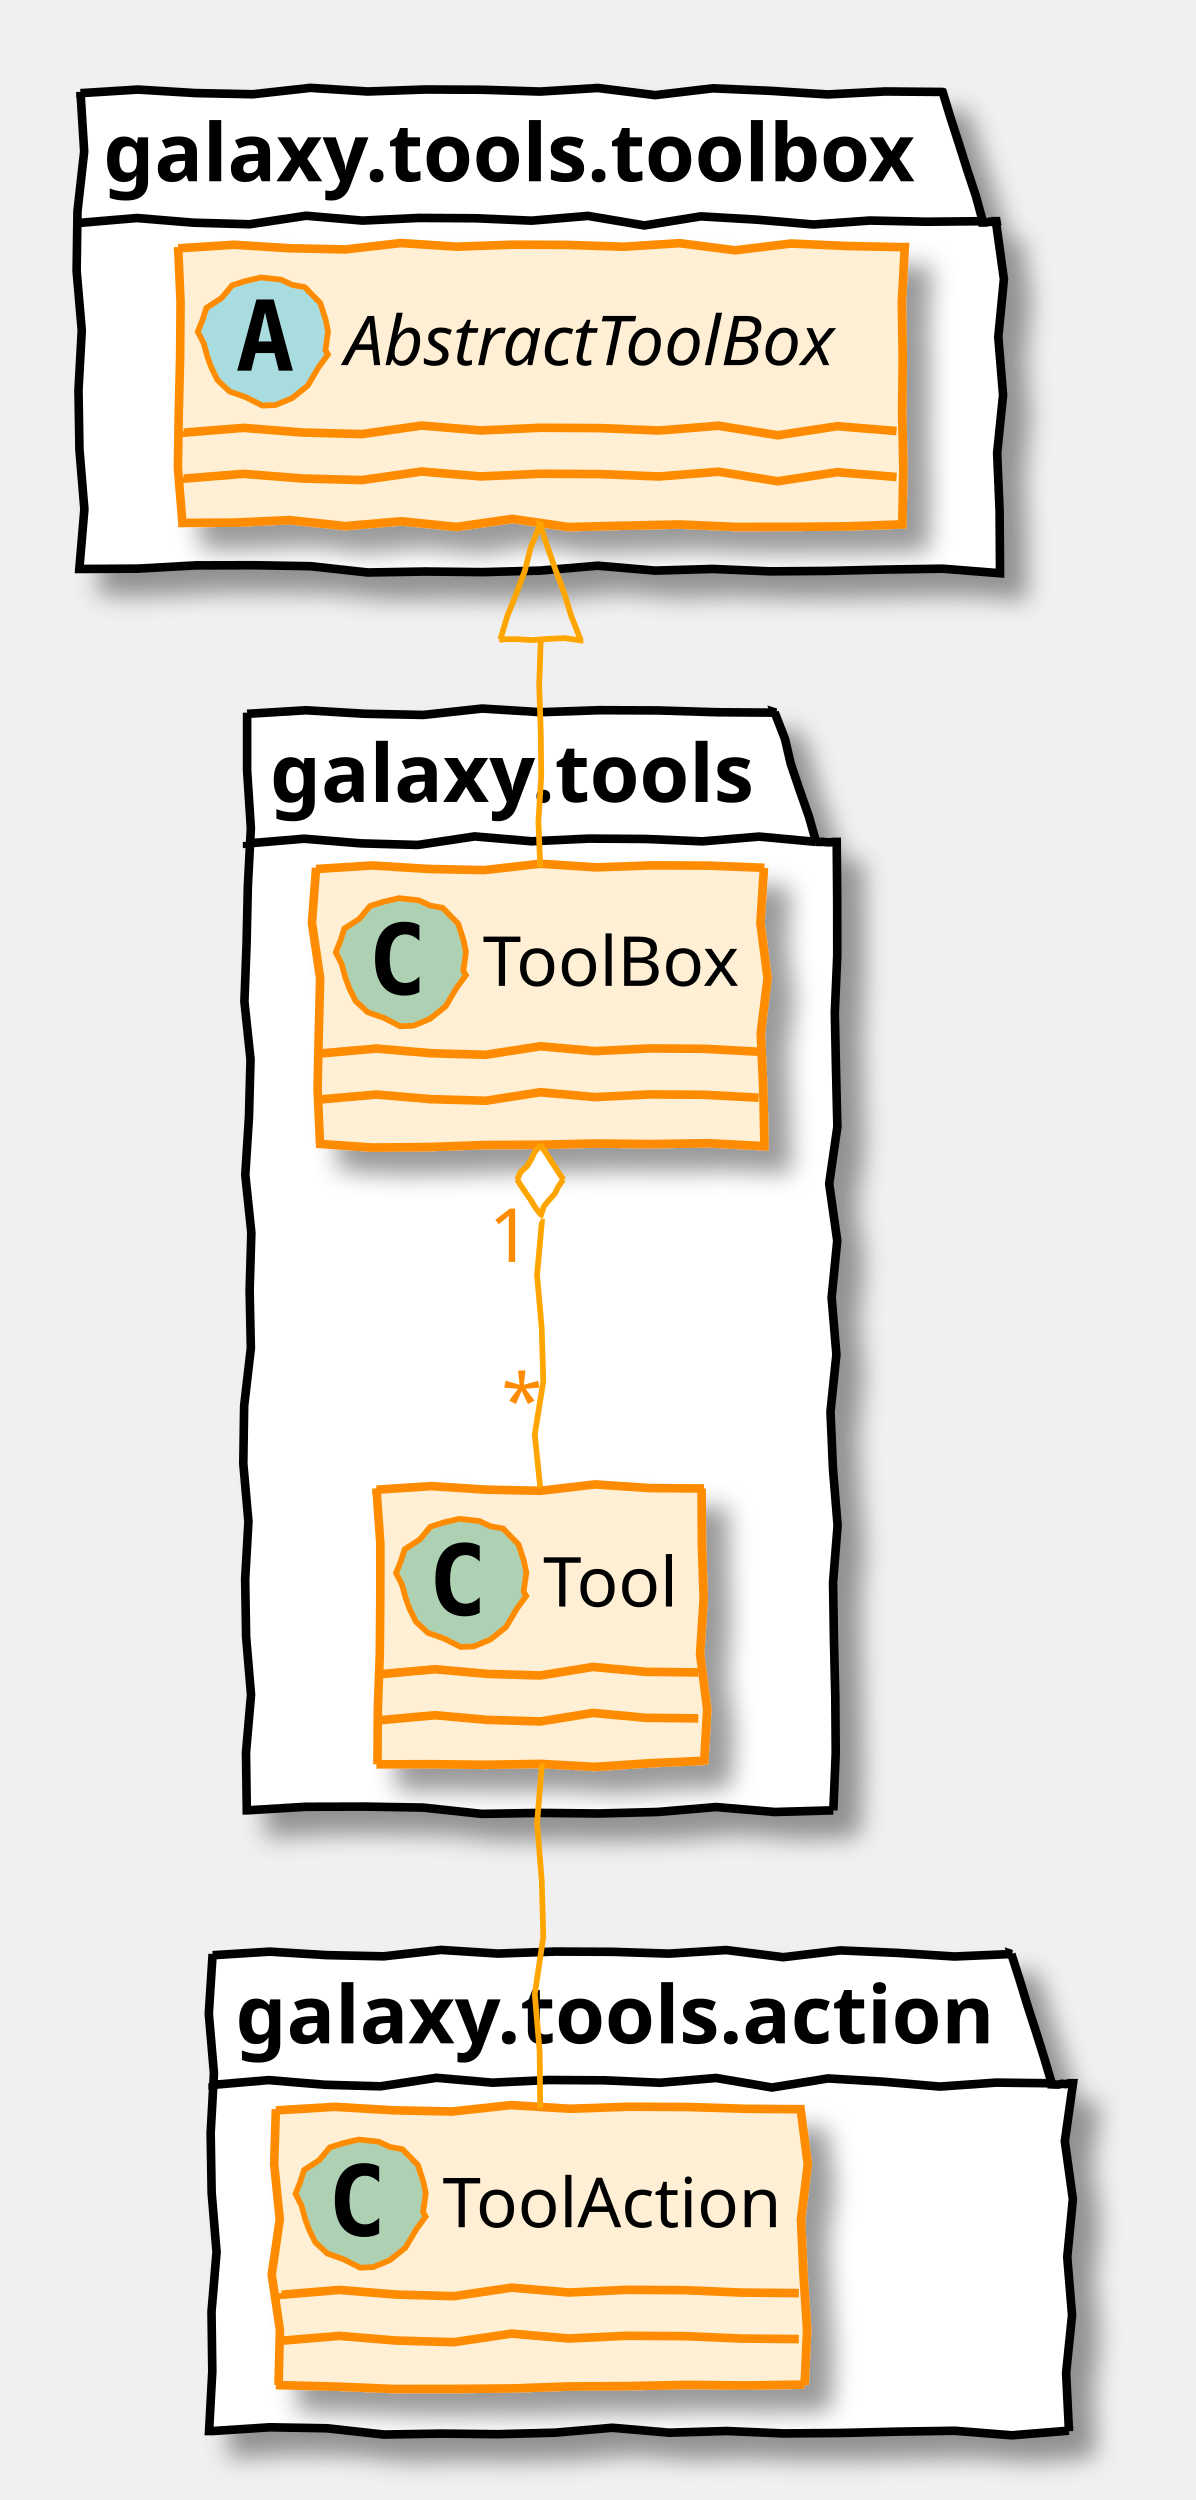
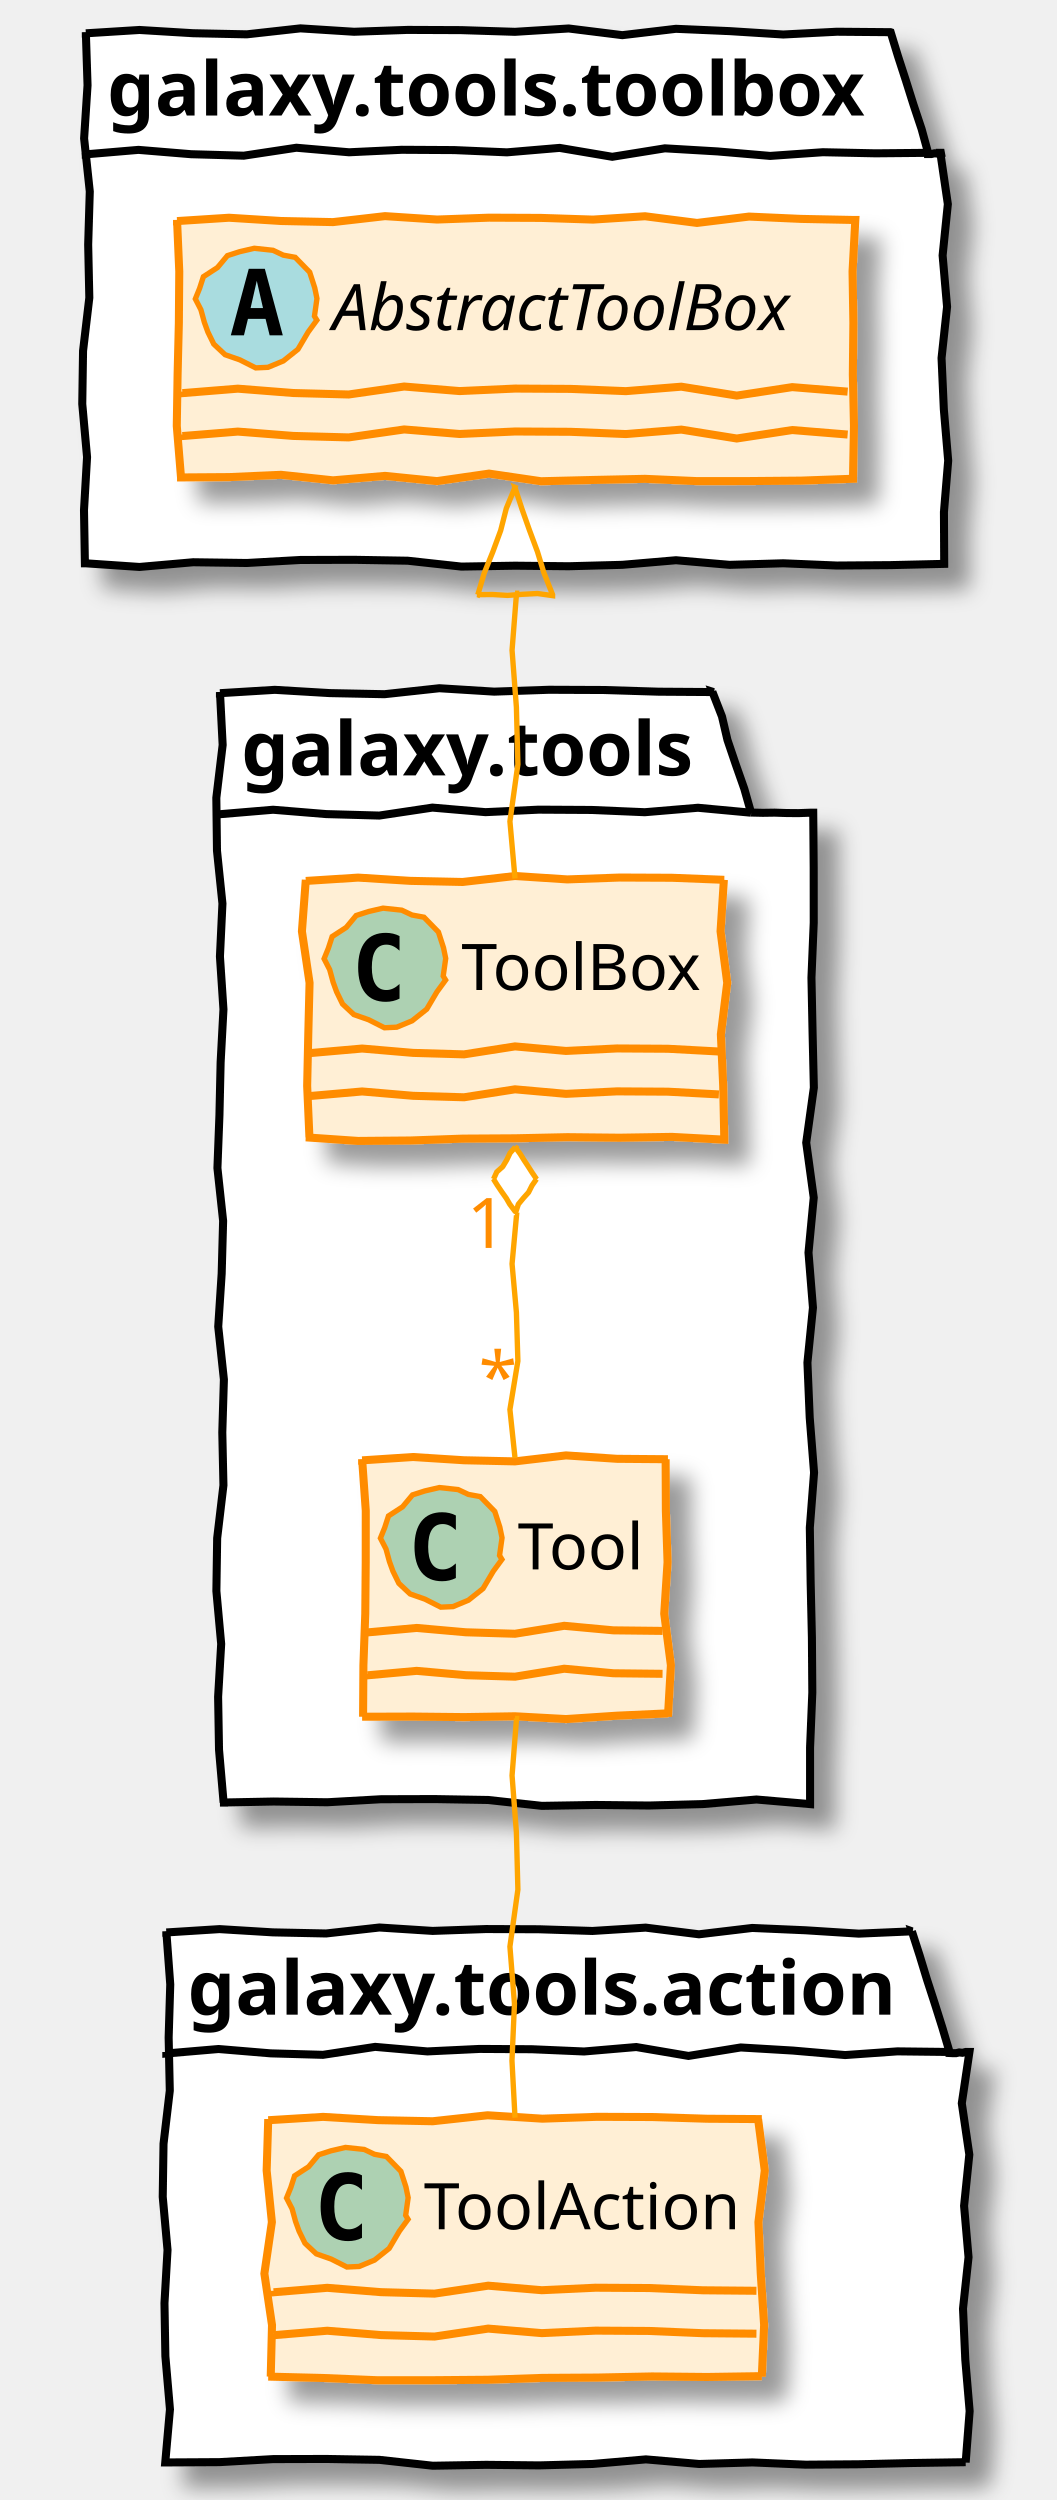
- <svg xmlns="http://www.w3.org/2000/svg" contentScriptType="application/ecmascript" contentStyleType="text/css" height="435px" preserveAspectRatio="none" style="width:208px;height:435px;" version="1.1" viewBox="0 0 208 435" width="208px" zoomAndPan="magnify">
+ <svg xmlns="http://www.w3.org/2000/svg" contentScriptType="application/ecmascript" contentStyleType="text/css" height="466px" preserveAspectRatio="none" style="width:197px;height:466px;background:#FFFFFF;" version="1.1" viewBox="0 0 197 466" width="197px" zoomAndPan="magnify">
  <defs>
    <filter height="300%" id="f9c8zbi16055o" width="300%" x="-1" y="-1">
      <feGaussianBlur result="blurOut" stdDeviation="2.0" />
      <feColorMatrix in="blurOut" result="blurOut2" type="matrix" values="0 0 0 0 0 0 0 0 0 0 0 0 0 0 0 0 0 0 .4 0" />
      <feOffset dx="4.0" dy="4.0" in="blurOut2" result="blurOut3" />
      <feBlend in="SourceGraphic" in2="blurOut3" mode="normal" />
    </filter>
  </defs>
  <g>
-     <polygon fill="#FFFFFF" filter="url(#f9c8zbi16055o)" points="14,16,14,16.21,24,15.586,34,16.193,44,16.4,54,15.287,64,15.922,74,15.573,84,15.617,94,15.932,104,15.309,114,16.554,124,15.37,134,15.802,144,16.432,154,15.914,164,16,164.022,16.007,165.39,20.494,166.857,25.013,168.276,29.517,169.786,34.049,171,38.488,171,38.712,171.6,38.715,172.2,38.573,172.8,38.643,173.4,38.722,174,38.488,173.279,38.488,174.679,48.574,173.703,58.659,174.534,68.744,173.505,78.829,173.931,88.915,174,99,174,99.742,164,98.951,154,99.105,144,99.339,134,99.416,124,98.996,114,99.287,104,98.428,94,99.284,84,99.548,74,99.445,64,99.613,54,98.517,44,98.348,34,98.379,24,98.941,14,99,13.803,99,14.681,88.625,13.825,78.25,13.657,67.875,14.228,57.5,13.333,47.125,13.481,36.75,14.649,26.375,14,16" style="stroke: #000000; stroke-width: 1.5;" />
-     <path d="M14,38.488 L14,38.769 L23.812,37.936 L33.625,38.746 L43.438,39.021 L53.25,37.537 L63.062,38.385 L72.875,37.92 L82.688,37.977 L92.5,38.397 L102.312,37.566 L112.125,39.227 L121.938,37.648 L131.75,38.225 L141.562,39.064 L151.375,38.374 L161.188,38.579 L171,38.488 " fill="#FFFFFF" style="stroke: #000000; stroke-width: 1.5;" />
-     <text fill="#000000" font-family="sans-serif" font-size="14" font-weight="bold" lengthAdjust="spacingAndGlyphs" textLength="144" x="18" y="31.535">galaxy.tools.toolbox</text>
-     <polygon fill="#FFFFFF" filter="url(#f9c8zbi16055o)" points="43,124,43,124.21,53.222,123.586,63.444,124.193,73.667,124.4,83.889,123.287,94.111,123.922,104.333,123.573,114.556,123.617,124.778,123.932,135,124,134.78,123.931,136.576,128.553,137.599,132.933,139.137,137.473,140.738,142.033,142,146.488,142,146.46,142.6,146.511,143.2,146.478,143.8,146.548,144.4,146.568,145,146.488,145.586,146.488,145.671,156.401,145.679,166.313,145.255,176.226,145.464,186.138,145.702,196.051,144.279,205.963,145.679,215.875,144.703,225.788,145.534,235.7,144.505,245.613,144.931,255.525,145.742,265.438,144.951,275.35,145.105,285.263,145.339,295.175,145.416,305.087,145,315,145,314.996,134.8,315.287,124.6,314.428,114.4,315.284,104.2,315.548,94,315.445,83.8,315.613,73.6,314.517,63.4,314.348,53.2,314.379,43,315,42.941,315,42.803,304.947,43.681,294.895,42.825,284.842,42.657,274.789,43.228,264.737,42.333,254.684,42.481,244.632,43.649,234.579,43.436,224.526,43.734,214.474,42.678,204.421,43.319,194.368,43.59,184.316,42.528,174.263,42.904,164.21,43.126,154.158,43.652,144.105,42.996,134.053,43,124" style="stroke: #000000; stroke-width: 1.5;" />
-     <path d="M43,146.488 L43,146.768 L52.9,145.936 L62.8,146.746 L72.7,147.021 L82.6,145.537 L92.5,146.385 L102.4,145.92 L112.3,145.977 L122.2,146.397 L132.1,145.566 L142,146.488 " fill="#FFFFFF" style="stroke: #000000; stroke-width: 1.5;" />
-     <text fill="#000000" font-family="sans-serif" font-size="14" font-weight="bold" lengthAdjust="spacingAndGlyphs" textLength="86" x="47" y="139.535">galaxy.tools</text>
-     <polygon fill="#FFFFFF" filter="url(#f9c8zbi16055o)" points="37,340,37,340.21,46.929,339.586,56.857,340.193,66.786,340.4,76.714,339.287,86.643,339.922,96.571,339.574,106.5,339.616,116.429,339.932,126.357,339.309,136.286,340.554,146.214,339.37,156.143,339.802,166.071,340.432,176,340,175.973,339.991,177.422,344.504,178.79,348.992,180.257,353.511,181.676,358.014,183,362.488,183,362.683,183.6,362.712,184.2,362.715,184.8,362.573,185.4,362.643,186,362.488,186.702,362.488,185.279,372.574,186.679,382.659,185.703,392.744,186.534,402.829,185.505,412.915,186,423,186,422.932,176.067,423.742,166.133,422.951,156.2,423.105,146.267,423.339,136.333,423.416,126.4,422.996,116.467,423.287,106.533,422.428,96.6,423.284,86.667,423.548,76.733,423.445,66.8,423.613,56.867,422.517,46.933,422.348,37,423,36.379,423,36.941,412.625,36.803,402.25,37.681,391.875,36.825,381.5,36.657,371.125,37.228,360.75,36.333,350.375,37,340" style="stroke: #000000; stroke-width: 1.5;" />
-     <path d="M37,362.488 L37,362.769 L46.733,361.936 L56.467,362.746 L66.2,363.021 L75.933,361.537 L85.667,362.385 L95.4,361.92 L105.133,361.977 L114.867,362.397 L124.6,361.567 L134.333,363.226 L144.067,361.648 L153.8,362.225 L163.533,363.064 L173.267,362.374 L183,362.488 " fill="#FFFFFF" style="stroke: #000000; stroke-width: 1.5;" />
-     <text fill="#000000" font-family="sans-serif" font-size="14" font-weight="bold" lengthAdjust="spacingAndGlyphs" textLength="133" x="41" y="355.535">galaxy.tools.action</text>
-     <polygon fill="#FFEFD5" filter="url(#f9c8zbi16055o)" points="31,43,31,43.21,40.692,42.586,50.385,43.193,60.077,43.4,69.769,42.287,79.462,42.922,89.154,42.574,98.846,42.617,108.538,42.932,118.231,42.309,127.923,43.554,137.615,42.37,147.308,42.802,157,43,157.432,43,156.914,52.6,157.068,62.2,156.968,71.8,157.179,81.4,157,91,157,91.239,147.308,91.586,137.615,91.671,127.923,91.679,118.231,91.255,108.538,91.464,98.846,91.702,89.154,90.279,79.462,91.678,69.769,90.704,60.077,91.534,50.385,90.505,40.692,90.931,31,91,31.742,91,30.951,81.4,31.105,71.8,31.339,62.2,31.416,52.6,31,43" style="stroke: #FF8C00; stroke-width: 1.5;" />
-     <polygon fill="#A9DCDF" points="57.061,61.676,55.448,63.879,53.541,67.106,50.814,69.28,47.947,70.47,45.662,70.573,42.725,69.085,39.953,68.114,37.849,66.141,36.746,63.883,36.092,62.084,35.451,59.736,34.41,57.715,35.21,55.741,35.91,53.579,38.539,51.87,40.389,49.651,42.678,48.914,45.4,48.28,48.89,48.657,50.802,49.559,53.025,49.967,55.727,52.736,56.669,55.659,57.079,57.653,56.615,60.94" style="stroke: #FF8C00; stroke-width: 1.0;" />
-     <path d="M46.113,54.348 L44.959,59.42 L47.275,59.42 Z M44.619,52.107 L47.616,52.107 L50.961,64.5 L48.512,64.5 L47.748,61.437 L44.47,61.437 L43.723,64.5 L41.274,64.5 Z " />
-     <text fill="#000000" font-family="sans-serif" font-size="12" font-style="italic" lengthAdjust="spacingAndGlyphs" textLength="94" x="60" y="63.535">AbstractToolBox</text>
-     <path d="M32,75 L32,75.28 L42.333,74.448 L52.667,75.258 L63,75.533 L73.333,74.049 L83.667,74.896 L94,74.431 L104.333,74.489 L114.667,74.909 L125,74.078 L135.333,75.738 L145.667,74.16 L156,75 " fill="#FFEFD5" style="stroke: #FF8C00; stroke-width: 1.5;" />
-     <path d="M32,83 L32,83.28 L42.333,82.448 L52.667,83.258 L63,83.533 L73.333,82.049 L83.667,82.896 L94,82.431 L104.333,82.489 L114.667,82.909 L125,82.078 L135.333,83.738 L145.667,82.16 L156,83 " fill="#FFEFD5" style="stroke: #FF8C00; stroke-width: 1.5;" />
-     <polygon fill="#FFEFD5" filter="url(#f9c8zbi16055o)" points="55,151,55,151.21,64.75,150.586,74.5,151.193,84.25,151.4,94,150.287,103.75,150.922,113.5,150.573,123.25,150.617,133,151,132.932,151,132.309,160.6,133.554,170.2,132.37,179.8,132.802,189.4,133,199,133,199.432,123.25,198.914,113.5,199.068,103.75,198.968,94,199.179,84.25,199.239,74.5,199.586,64.75,199.671,55,199,55.679,199,55.255,189.4,55.464,179.8,55.702,170.2,54.279,160.6,55,151" style="stroke: #FF8C00; stroke-width: 1.5;" />
-     <polygon fill="#ADD1B2" points="81.061,169.676,79.448,171.879,77.541,175.106,74.814,177.28,71.947,178.47,69.662,178.573,66.725,177.085,63.953,176.114,61.849,174.141,60.746,171.883,60.092,170.084,59.451,167.736,58.41,165.714,59.21,163.741,59.91,161.579,62.539,159.869,64.389,157.651,66.678,156.914,69.4,156.28,72.89,156.657,74.802,157.559,77.025,157.967,79.727,160.736,80.669,163.659,81.079,165.653,80.615,168.94" style="stroke: #FF8C00; stroke-width: 1.0;" />
-     <path d="M72.973,172.643 Q72.392,172.942 71.753,173.091 Q71.114,173.241 70.408,173.241 Q67.901,173.241 66.582,171.589 Q65.262,169.937 65.262,166.816 Q65.262,163.686 66.582,162.035 Q67.901,160.383 70.408,160.383 Q71.114,160.383 71.761,160.532 Q72.409,160.682 72.973,160.981 L72.973,163.703 Q72.342,163.122 71.749,162.852 Q71.155,162.583 70.524,162.583 Q69.18,162.583 68.495,163.649 Q67.81,164.716 67.81,166.816 Q67.81,168.908 68.495,169.974 Q69.18,171.041 70.524,171.041 Q71.155,171.041 71.749,170.771 Q72.342,170.501 72.973,169.92 Z " />
-     <text fill="#000000" font-family="sans-serif" font-size="12" lengthAdjust="spacingAndGlyphs" textLength="46" x="84" y="171.535">ToolBox</text>
-     <path d="M56,183 L56,183.28 L65.5,182.448 L75,183.258 L84.5,183.533 L94,182.049 L103.5,182.896 L113,182.431 L122.5,182.489 L132,183 " fill="#FFEFD5" style="stroke: #FF8C00; stroke-width: 1.5;" />
-     <path d="M56,191 L56,191.28 L65.5,190.448 L75,191.258 L84.5,191.533 L94,190.049 L103.5,190.896 L113,190.431 L122.5,190.489 L132,191 " fill="#FFEFD5" style="stroke: #FF8C00; stroke-width: 1.5;" />
-     <polygon fill="#FFEFD5" filter="url(#f9c8zbi16055o)" points="65.5,259,65.5,259.21,75,258.586,84.5,259.193,94,259.4,103.5,258.287,113,258.922,122.5,259,122.073,259,122.117,268.6,122.432,278.2,121.809,287.8,123.054,297.4,122.5,307,122.5,306.37,113,306.802,103.5,307.432,94,306.914,84.5,307.068,75,306.968,65.5,307,65.678,307,65.739,297.4,66.086,287.8,66.171,278.2,66.179,268.6,65.5,259" style="stroke: #FF8C00; stroke-width: 1.5;" />
-     <polygon fill="#ADD1B2" points="91.561,277.676,89.948,279.879,88.041,283.106,85.314,285.28,82.447,286.47,80.162,286.573,77.225,285.086,74.453,284.114,72.35,282.141,71.246,279.883,70.592,278.084,69.951,275.736,68.91,273.714,69.71,271.741,70.41,269.579,73.039,267.87,74.889,265.651,77.178,264.914,79.9,264.28,83.39,264.657,85.302,265.558,87.525,265.967,90.227,268.736,91.169,271.659,91.579,273.653,91.115,276.94" style="stroke: #FF8C00; stroke-width: 1.0;" />
-     <path d="M83.473,280.643 Q82.892,280.942 82.253,281.091 Q81.614,281.241 80.908,281.241 Q78.401,281.241 77.082,279.589 Q75.762,277.937 75.762,274.816 Q75.762,271.687 77.082,270.035 Q78.401,268.383 80.908,268.383 Q81.614,268.383 82.261,268.532 Q82.909,268.682 83.473,268.981 L83.473,271.703 Q82.842,271.122 82.249,270.852 Q81.655,270.582 81.024,270.582 Q79.68,270.582 78.995,271.649 Q78.31,272.716 78.31,274.816 Q78.31,276.908 78.995,277.974 Q79.68,279.041 81.024,279.041 Q81.655,279.041 82.249,278.771 Q82.842,278.502 83.473,277.92 Z " />
-     <text fill="#000000" font-family="sans-serif" font-size="12" lengthAdjust="spacingAndGlyphs" textLength="25" x="94.5" y="279.535">Tool</text>
-     <path d="M66.5,291 L66.5,291.28 L75.667,290.448 L84.833,291.258 L94,291.533 L103.167,290.049 L112.333,290.896 L121.5,291 " fill="#FFEFD5" style="stroke: #FF8C00; stroke-width: 1.5;" />
-     <path d="M66.5,299 L66.5,299.28 L75.667,298.448 L84.833,299.258 L94,299.533 L103.167,298.049 L112.333,298.896 L121.5,299 " fill="#FFEFD5" style="stroke: #FF8C00; stroke-width: 1.5;" />
-     <polygon fill="#FFEFD5" filter="url(#f9c8zbi16055o)" points="48,367,48,367.21,58.222,366.586,68.444,367.193,78.667,367.4,88.889,366.287,99.111,366.922,109.333,366.574,119.556,366.616,129.778,366.932,140,367,139.309,367,140.554,376.6,139.37,386.2,139.802,395.8,140.432,405.4,140,415,140,414.914,129.778,415.068,119.556,414.968,109.333,415.178,99.111,415.239,88.889,415.586,78.667,415.671,68.444,415.679,58.222,415.255,48,415,48.464,415,48.702,405.4,47.279,395.8,48.678,386.2,47.703,376.6,48,367" style="stroke: #FF8C00; stroke-width: 1.5;" />
-     <polygon fill="#ADD1B2" points="74.061,385.676,72.448,387.879,70.541,391.106,67.814,393.28,64.947,394.47,62.662,394.573,59.725,393.086,56.953,392.114,54.849,390.141,53.746,387.883,53.092,386.084,52.451,383.736,51.41,381.714,52.21,379.741,52.91,377.579,55.539,375.87,57.389,373.651,59.678,372.914,62.4,372.28,65.89,372.657,67.802,373.558,70.025,373.967,72.727,376.736,73.669,379.659,74.079,381.653,73.615,384.94" style="stroke: #FF8C00; stroke-width: 1.0;" />
-     <path d="M65.973,388.643 Q65.392,388.942 64.753,389.091 Q64.114,389.241 63.408,389.241 Q60.901,389.241 59.581,387.589 Q58.262,385.937 58.262,382.816 Q58.262,379.687 59.581,378.035 Q60.901,376.383 63.408,376.383 Q64.114,376.383 64.761,376.532 Q65.409,376.682 65.973,376.981 L65.973,379.703 Q65.342,379.122 64.749,378.852 Q64.155,378.582 63.524,378.582 Q62.18,378.582 61.495,379.649 Q60.81,380.716 60.81,382.816 Q60.81,384.908 61.495,385.974 Q62.18,387.041 63.524,387.041 Q64.155,387.041 64.749,386.771 Q65.342,386.502 65.973,385.92 Z " />
-     <text fill="#000000" font-family="sans-serif" font-size="12" lengthAdjust="spacingAndGlyphs" textLength="60" x="77" y="387.535">ToolAction</text>
-     <path d="M49,399 L49,399.28 L59,398.448 L69,399.258 L79,399.533 L89,398.049 L99,398.896 L109,398.431 L119,398.489 L129,398.909 L139,399 " fill="#FFEFD5" style="stroke: #FF8C00; stroke-width: 1.5;" />
-     <path d="M49,407 L49,407.28 L59,406.448 L69,407.258 L79,407.533 L89,406.049 L99,406.896 L109,406.431 L119,406.489 L129,406.909 L139,407 " fill="#FFEFD5" style="stroke: #FF8C00; stroke-width: 1.5;" />
-     <path d="M94,111.291 L94.093,111.291 L93.816,119.202 L94.086,127.112 L94.178,135.023 L93.683,142.933 L94,150.844 " fill="none" style="stroke: #FFA500; stroke-width: 1.0;" />
-     <polygon fill="none" points="87,111.237,87.066,111.26,88.27,107.192,89.861,103.259,91.326,99.281,92.376,95.159,94,91.237,93.976,91.229,95.266,95.19,96.679,99.195,98.179,103.23,99.383,107.161,101,111.237,101,111.422,98.2,111.027,95.4,111.171,92.6,111.381,89.8,111.209,87,111.237" style="stroke: #FFA500; stroke-width: 1.0;" />
-     <path d="M94,212.614 L94.28,212.614 L93.448,221.86 L94.258,231.106 L94.533,240.352 L93.049,249.598 L94,258.844 " fill="none" style="stroke: #FFA500; stroke-width: 1.0;" />
-     <polygon fill="#FFFFFF" points="94,199.237,94.058,199.276,93.085,200.361,92.454,201.673,91.711,202.911,90.602,203.905,90,205.237,89.978,205.223,90.682,206.358,91.494,207.566,92.381,208.825,93.008,209.91,94,211.237,94.154,211.34,94.625,209.921,95.545,208.801,96.52,207.717,97.176,206.421,98,205.237,98.019,205.25,97.191,204.031,96.45,202.87,95.666,201.681,94.962,200.546,94,199.237" style="stroke: #FFA500; stroke-width: 1.0;" />
-     <text fill="#FF8C00" font-family="sans-serif" font-size="13" lengthAdjust="spacingAndGlyphs" textLength="8" x="85.025" y="219.579">1</text>
-     <text fill="#FF8C00" font-family="sans-serif" font-size="13" lengthAdjust="spacingAndGlyphs" textLength="6" x="87.231" y="248.34">*</text>
-     <path d="M94,307.237 L94.28,307.237 L93.448,317.172 L94.258,327.106 L94.533,337.04 L93.049,346.975 L93.896,356.909 L94,366.844 " fill="none" style="stroke: #FFA500; stroke-width: 1.0;" />
+     <polygon fill="#FFFFFF" filter="url(#f9c8zbi16055o)" points="16,6,16,6.21,26,5.586,36,6.193,46,6.4,56,5.287,66,5.922,76,5.574,86,5.617,96,5.932,106,5.309,116,6.554,126,5.37,136,5.802,146,6.432,156,5.914,166,6,166.022,6.007,167.39,10.495,168.857,15.013,170.276,19.517,171.786,24.049,173,28.488,173,28.712,173.6,28.715,174.2,28.573,174.8,28.643,175.4,28.722,176,28.488,175.279,28.488,176.679,38.052,175.703,47.616,176.534,57.18,175.505,66.744,175.931,76.308,176.742,85.872,175.951,95.436,176,105,176,105.105,166,105.339,156,105.416,146,104.996,136,105.287,126,104.428,116,105.284,106,105.548,96,105.445,86,105.613,76,104.517,66,104.348,56,104.379,46,104.941,36,104.803,26,105.681,16,105,15.825,105,15.657,95.1,16.228,85.2,15.333,75.3,15.481,65.4,16.649,55.5,16.436,45.6,16.735,35.7,15.678,25.8,16.319,15.9,16,6" style="stroke:#000000;stroke-width:1.5;" />
+     <path d="M16,28.488 L16,28.768 L25.812,27.936 L35.625,28.746 L45.438,29.021 L55.25,27.537 L65.062,28.385 L74.875,27.92 L84.688,27.977 L94.5,28.397 L104.312,27.567 L114.125,29.227 L123.938,27.648 L133.75,28.225 L143.562,29.064 L153.375,28.374 L163.188,28.579 L173,28.488 " fill="#FFFFFF" style="stroke:#000000;stroke-width:1.5;" />
+     <text fill="#000000" font-family="sans-serif" font-size="14" font-weight="bold" lengthAdjust="spacing" textLength="144" x="20" y="21.535">galaxy.tools.toolbox</text>
+     <polygon fill="#FFFFFF" filter="url(#f9c8zbi16055o)" points="41,129,41,129.21,51.222,128.586,61.444,129.193,71.667,129.4,81.889,128.287,92.111,128.922,102.333,128.573,112.556,128.617,122.778,128.932,133,129,132.78,128.931,134.576,133.553,135.599,137.933,137.137,142.473,138.738,147.033,140,151.488,140,151.46,142.2,151.511,144.4,151.478,146.6,151.548,148.8,151.568,151,151.488,151.586,151.488,151.671,161.739,151.679,171.99,151.255,182.24,151.464,192.491,151.702,202.742,150.279,212.992,151.679,223.243,150.703,233.494,151.534,243.744,150.505,253.995,150.931,264.245,151.742,274.496,150.951,284.747,151.105,294.997,151.339,305.248,151.416,315.499,150.996,325.749,151,336,151,336.287,141,335.428,131,336.284,121,336.548,111,336.445,101,336.613,91,335.517,81,335.348,71,335.379,61,335.941,51,335.803,41,336,41.681,336,40.825,326.143,40.657,316.286,41.228,306.429,40.333,296.571,40.481,286.714,41.649,276.857,41.436,267,41.734,257.143,40.678,247.286,41.319,237.429,41.59,227.571,40.528,217.714,40.904,207.857,41.126,198,41.652,188.143,40.996,178.286,41.463,168.429,40.446,158.571,40.323,148.714,41.504,138.857,41,129" style="stroke:#000000;stroke-width:1.5;" />
+     <path d="M41,151.488 L41,151.768 L50.9,150.936 L60.8,151.746 L70.7,152.021 L80.6,150.537 L90.5,151.385 L100.4,150.92 L110.3,150.977 L120.2,151.397 L130.1,150.566 L140,151.488 " fill="#FFFFFF" style="stroke:#000000;stroke-width:1.5;" />
+     <text fill="#000000" font-family="sans-serif" font-size="14" font-weight="bold" lengthAdjust="spacing" textLength="86" x="45" y="144.535">galaxy.tools</text>
+     <polygon fill="#FFFFFF" filter="url(#f9c8zbi16055o)" points="31,360,31,360.21,40.929,359.586,50.857,360.193,60.786,360.4,70.714,359.287,80.643,359.922,90.571,359.574,100.5,359.616,110.429,359.932,120.357,359.309,130.286,360.554,140.214,359.37,150.143,359.802,160.071,360.432,170,360,169.973,359.991,171.422,364.504,172.79,368.992,174.257,373.511,175.676,378.014,177,382.488,177,382.683,177.6,382.712,178.2,382.715,178.8,382.573,179.4,382.643,180,382.488,180.702,382.488,179.279,392.052,180.679,401.616,179.703,411.18,180.534,420.744,179.505,430.308,179.931,439.872,180.742,449.436,180,459,180,458.951,170.067,459.105,160.133,459.339,150.2,459.416,140.267,458.996,130.333,459.287,120.4,458.428,110.467,459.284,100.533,459.548,90.6,459.445,80.667,459.613,70.733,458.517,60.8,458.348,50.867,458.379,40.933,458.941,31,459,30.803,459,31.681,449.1,30.825,439.2,30.657,429.3,31.228,419.4,30.333,409.5,30.481,399.6,31.649,389.7,31.436,379.8,31.735,369.9,31,360" style="stroke:#000000;stroke-width:1.5;" />
+     <path d="M31,382.488 L31,382.769 L40.733,381.936 L50.467,382.746 L60.2,383.021 L69.933,381.537 L79.667,382.385 L89.4,381.92 L99.133,381.977 L108.867,382.397 L118.6,381.567 L128.333,383.226 L138.067,381.648 L147.8,382.225 L157.533,383.064 L167.267,382.374 L177,382.488 " fill="#FFFFFF" style="stroke:#000000;stroke-width:1.5;" />
+     <text fill="#000000" font-family="sans-serif" font-size="14" font-weight="bold" lengthAdjust="spacing" textLength="133" x="35" y="375.535">galaxy.tools.action</text>
+     <polygon fill="#FFEFD5" filter="url(#f9c8zbi16055o)" points="33,41,33,41.21,42.692,40.586,52.385,41.193,62.077,41.4,71.769,40.287,81.462,40.922,91.154,40.574,100.846,40.617,110.538,40.932,120.231,40.309,129.923,41.554,139.615,40.37,149.308,40.802,159,41,159.432,41,158.914,50.6,159.068,60.2,158.968,69.8,159.179,79.4,159,89,159,89.239,149.308,89.586,139.615,89.671,129.923,89.679,120.231,89.255,110.538,89.464,100.846,89.702,91.154,88.279,81.462,89.678,71.769,88.704,62.077,89.534,52.385,88.505,42.692,88.931,33,89,33.742,89,32.951,79.4,33.105,69.8,33.339,60.2,33.416,50.6,33,41" style="stroke:#FF8C00;stroke-width:1.5;" />
+     <polygon fill="#A9DCDF" points="59.061,59.676,57.448,61.879,55.541,65.106,52.814,67.28,49.947,68.47,47.662,68.573,44.725,67.085,41.953,66.114,39.849,64.141,38.746,61.883,38.092,60.084,37.451,57.736,36.41,55.715,37.21,53.741,37.91,51.579,40.539,49.87,42.389,47.651,44.678,46.914,47.4,46.28,50.89,46.657,52.802,47.559,55.025,47.967,57.727,50.736,58.669,53.659,59.079,55.653,58.615,58.94" style="stroke:#FF8C00;stroke-width:1.0;" />
+     <path d="M47.863,52.348 L46.709,57.42 L49.025,57.42 Z M46.369,50.107 L49.366,50.107 L52.711,62.5 L50.262,62.5 L49.498,59.437 L46.22,59.437 L45.473,62.5 L43.024,62.5 Z " fill="#000000" />
+     <text fill="#000000" font-family="sans-serif" font-size="12" font-style="italic" lengthAdjust="spacing" textLength="94" x="62" y="61.535">AbstractToolBox</text>
+     <path d="M34,73 L34,73.28 L44.333,72.448 L54.667,73.258 L65,73.533 L75.333,72.049 L85.667,72.896 L96,72.431 L106.333,72.489 L116.667,72.909 L127,72.078 L137.333,73.738 L147.667,72.16 L158,73 " fill="#FFEFD5" style="stroke:#FF8C00;stroke-width:1.5;" />
+     <path d="M34,81 L34,81.28 L44.333,80.448 L54.667,81.258 L65,81.533 L75.333,80.049 L85.667,80.896 L96,80.431 L106.333,80.489 L116.667,80.909 L127,80.078 L137.333,81.738 L147.667,80.16 L158,81 " fill="#FFEFD5" style="stroke:#FF8C00;stroke-width:1.5;" />
+     <polygon fill="#FFEFD5" filter="url(#f9c8zbi16055o)" points="57,164,57,164.21,66.75,163.586,76.5,164.193,86.25,164.4,96,163.287,105.75,163.922,115.5,163.573,125.25,163.617,135,164,134.932,164,134.309,173.6,135.554,183.2,134.37,192.8,134.802,202.4,135,212,135,212.432,125.25,211.914,115.5,212.068,105.75,211.968,96,212.179,86.25,212.239,76.5,212.586,66.75,212.671,57,212,57.679,212,57.255,202.4,57.464,192.8,57.702,183.2,56.279,173.6,57,164" style="stroke:#FF8C00;stroke-width:1.5;" />
+     <polygon fill="#ADD1B2" points="83.061,182.676,81.448,184.879,79.541,188.106,76.814,190.28,73.947,191.47,71.662,191.573,68.725,190.085,65.953,189.114,63.849,187.141,62.746,184.883,62.092,183.084,61.451,180.736,60.41,178.714,61.21,176.741,61.91,174.579,64.539,172.869,66.389,170.651,68.678,169.914,71.4,169.28,74.89,169.657,76.802,170.559,79.025,170.967,81.727,173.736,82.669,176.659,83.079,178.653,82.615,181.94" style="stroke:#FF8C00;stroke-width:1.0;" />
+     <path d="M74.473,186.143 Q73.892,186.442 73.253,186.591 Q72.614,186.741 71.908,186.741 Q69.401,186.741 68.082,185.089 Q66.762,183.437 66.762,180.316 Q66.762,177.186 68.082,175.535 Q69.401,173.883 71.908,173.883 Q72.614,173.883 73.261,174.032 Q73.909,174.182 74.473,174.481 L74.473,177.203 Q73.842,176.622 73.249,176.352 Q72.655,176.083 72.024,176.083 Q70.68,176.083 69.995,177.149 Q69.31,178.216 69.31,180.316 Q69.31,182.408 69.995,183.474 Q70.68,184.541 72.024,184.541 Q72.655,184.541 73.249,184.271 Q73.842,184.001 74.473,183.42 Z " fill="#000000" />
+     <text fill="#000000" font-family="sans-serif" font-size="12" lengthAdjust="spacing" textLength="46" x="86" y="184.535">ToolBox</text>
+     <path d="M58,196 L58,196.28 L67.5,195.448 L77,196.258 L86.5,196.533 L96,195.049 L105.5,195.896 L115,195.431 L124.5,195.489 L134,196 " fill="#FFEFD5" style="stroke:#FF8C00;stroke-width:1.5;" />
+     <path d="M58,204 L58,204.28 L67.5,203.448 L77,204.258 L86.5,204.533 L96,203.049 L105.5,203.896 L115,203.431 L124.5,203.489 L134,204 " fill="#FFEFD5" style="stroke:#FF8C00;stroke-width:1.5;" />
+     <polygon fill="#FFEFD5" filter="url(#f9c8zbi16055o)" points="67.5,272,67.5,272.21,77,271.586,86.5,272.193,96,272.4,105.5,271.287,115,271.922,124.5,272,124.073,272,124.117,281.6,124.432,291.2,123.809,300.8,125.054,310.4,124.5,320,124.5,319.37,115,319.802,105.5,320.432,96,319.914,86.5,320.068,77,319.968,67.5,320,67.678,320,67.739,310.4,68.086,300.8,68.171,291.2,68.179,281.6,67.5,272" style="stroke:#FF8C00;stroke-width:1.5;" />
+     <polygon fill="#ADD1B2" points="93.561,290.676,91.948,292.879,90.041,296.106,87.314,298.28,84.447,299.47,82.162,299.573,79.225,298.086,76.453,297.114,74.35,295.141,73.246,292.883,72.592,291.084,71.951,288.736,70.91,286.714,71.71,284.741,72.41,282.579,75.039,280.87,76.889,278.651,79.178,277.914,81.9,277.28,85.39,277.657,87.302,278.558,89.525,278.967,92.227,281.736,93.169,284.659,93.579,286.653,93.115,289.94" style="stroke:#FF8C00;stroke-width:1.0;" />
+     <path d="M84.973,294.143 Q84.392,294.442 83.753,294.591 Q83.114,294.741 82.408,294.741 Q79.901,294.741 78.582,293.089 Q77.262,291.437 77.262,288.316 Q77.262,285.187 78.582,283.535 Q79.901,281.883 82.408,281.883 Q83.114,281.883 83.761,282.032 Q84.409,282.182 84.973,282.481 L84.973,285.203 Q84.342,284.622 83.749,284.352 Q83.155,284.082 82.524,284.082 Q81.18,284.082 80.495,285.149 Q79.81,286.216 79.81,288.316 Q79.81,290.408 80.495,291.474 Q81.18,292.541 82.524,292.541 Q83.155,292.541 83.749,292.271 Q84.342,292.002 84.973,291.42 Z " fill="#000000" />
+     <text fill="#000000" font-family="sans-serif" font-size="12" lengthAdjust="spacing" textLength="25" x="96.5" y="292.535">Tool</text>
+     <path d="M68.5,304 L68.5,304.28 L77.667,303.448 L86.833,304.258 L96,304.533 L105.167,303.049 L114.333,303.896 L123.5,304 " fill="#FFEFD5" style="stroke:#FF8C00;stroke-width:1.5;" />
+     <path d="M68.5,312 L68.5,312.28 L77.667,311.448 L86.833,312.258 L96,312.533 L105.167,311.049 L114.333,311.896 L123.5,312 " fill="#FFEFD5" style="stroke:#FF8C00;stroke-width:1.5;" />
+     <polygon fill="#FFEFD5" filter="url(#f9c8zbi16055o)" points="50,395,50,395.21,60.222,394.586,70.444,395.193,80.667,395.4,90.889,394.287,101.111,394.922,111.333,394.574,121.556,394.616,131.778,394.932,142,395,141.309,395,142.554,404.6,141.37,414.2,141.802,423.8,142.432,433.4,142,443,142,442.914,131.778,443.068,121.556,442.968,111.333,443.178,101.111,443.239,90.889,443.586,80.667,443.671,70.444,443.679,60.222,443.255,50,443,50.464,443,50.702,433.4,49.279,423.8,50.678,414.2,49.703,404.6,50,395" style="stroke:#FF8C00;stroke-width:1.5;" />
+     <polygon fill="#ADD1B2" points="76.061,413.676,74.448,415.879,72.541,419.106,69.814,421.28,66.947,422.47,64.662,422.573,61.725,421.086,58.953,420.114,56.849,418.141,55.746,415.883,55.092,414.084,54.451,411.736,53.41,409.714,54.21,407.741,54.91,405.579,57.539,403.87,59.389,401.651,61.678,400.914,64.4,400.28,67.89,400.657,69.802,401.558,72.025,401.967,74.727,404.736,75.669,407.659,76.079,409.653,75.615,412.94" style="stroke:#FF8C00;stroke-width:1.0;" />
+     <path d="M67.473,417.143 Q66.892,417.442 66.253,417.591 Q65.614,417.741 64.908,417.741 Q62.401,417.741 61.081,416.089 Q59.762,414.437 59.762,411.316 Q59.762,408.187 61.081,406.535 Q62.401,404.883 64.908,404.883 Q65.614,404.883 66.261,405.032 Q66.909,405.182 67.473,405.481 L67.473,408.203 Q66.842,407.622 66.249,407.352 Q65.655,407.082 65.024,407.082 Q63.68,407.082 62.995,408.149 Q62.31,409.216 62.31,411.316 Q62.31,413.408 62.995,414.474 Q63.68,415.541 65.024,415.541 Q65.655,415.541 66.249,415.271 Q66.842,415.002 67.473,414.42 Z " fill="#000000" />
+     <text fill="#000000" font-family="sans-serif" font-size="12" lengthAdjust="spacing" textLength="60" x="79" y="415.535">ToolAction</text>
+     <path d="M51,427 L51,427.28 L61,426.448 L71,427.258 L81,427.533 L91,426.049 L101,426.896 L111,426.431 L121,426.489 L131,426.909 L141,427 " fill="#FFEFD5" style="stroke:#FF8C00;stroke-width:1.5;" />
+     <path d="M51,435 L51,435.28 L61,434.448 L71,435.258 L81,435.533 L91,434.049 L101,434.896 L111,434.431 L121,434.489 L131,434.909 L141,435 " fill="#FFEFD5" style="stroke:#FF8C00;stroke-width:1.5;" />
+     <path d="M96,110.57 L96.28,110.57 L95.448,121.204 L96.258,131.838 L96.533,142.472 L95.049,153.106 L96,163.74 " fill="none" style="stroke:#FFA500;stroke-width:1.0;" />
+     <polygon fill="none" points="89,110.84,89.066,110.863,90.27,106.794,91.861,102.861,93.326,98.884,94.376,94.761,96,90.84,95.975,90.831,97.266,94.793,98.679,98.798,100.179,102.832,101.382,106.764,103,110.84,103,111.025,100.2,110.63,97.4,110.774,94.6,110.984,91.8,110.811,89,110.84" style="stroke:#FFA500;stroke-width:1.0;" />
+     <path d="M96,226.54 L96.28,226.54 L95.448,235.59 L96.258,244.64 L96.533,253.69 L95.049,262.74 L96,271.79 " fill="none" style="stroke:#FFA500;stroke-width:1.0;" />
+     <polygon fill="#FFFFFF" points="96,213.78,96.058,213.819,95.085,214.903,94.454,216.216,93.711,217.454,92.602,218.448,92,219.78,91.978,219.766,92.682,220.901,93.494,222.109,94.381,223.367,95.008,224.452,96,225.78,96.154,225.882,96.625,224.464,97.545,223.343,98.52,222.26,99.176,220.964,100,219.78,100.019,219.793,99.191,218.574,98.45,217.413,97.666,216.224,96.962,215.088,96,213.78" style="stroke:#FFA500;stroke-width:1.0;" />
+     <text fill="#FF8C00" font-family="sans-serif" font-size="13" lengthAdjust="spacing" textLength="8" x="87.025" y="232.608">1</text>
+     <text fill="#FF8C00" font-family="sans-serif" font-size="13" lengthAdjust="spacing" textLength="6" x="89.231" y="261.272">*</text>
+     <path d="M96,320.33 L96.28,320.33 L95.448,330.96 L96.258,341.59 L96.533,352.22 L95.049,362.85 L95.896,373.48 L95.431,384.11 L96,394.74 " fill="none" style="stroke:#FFA500;stroke-width:1.0;" />
  </g>
</svg>
